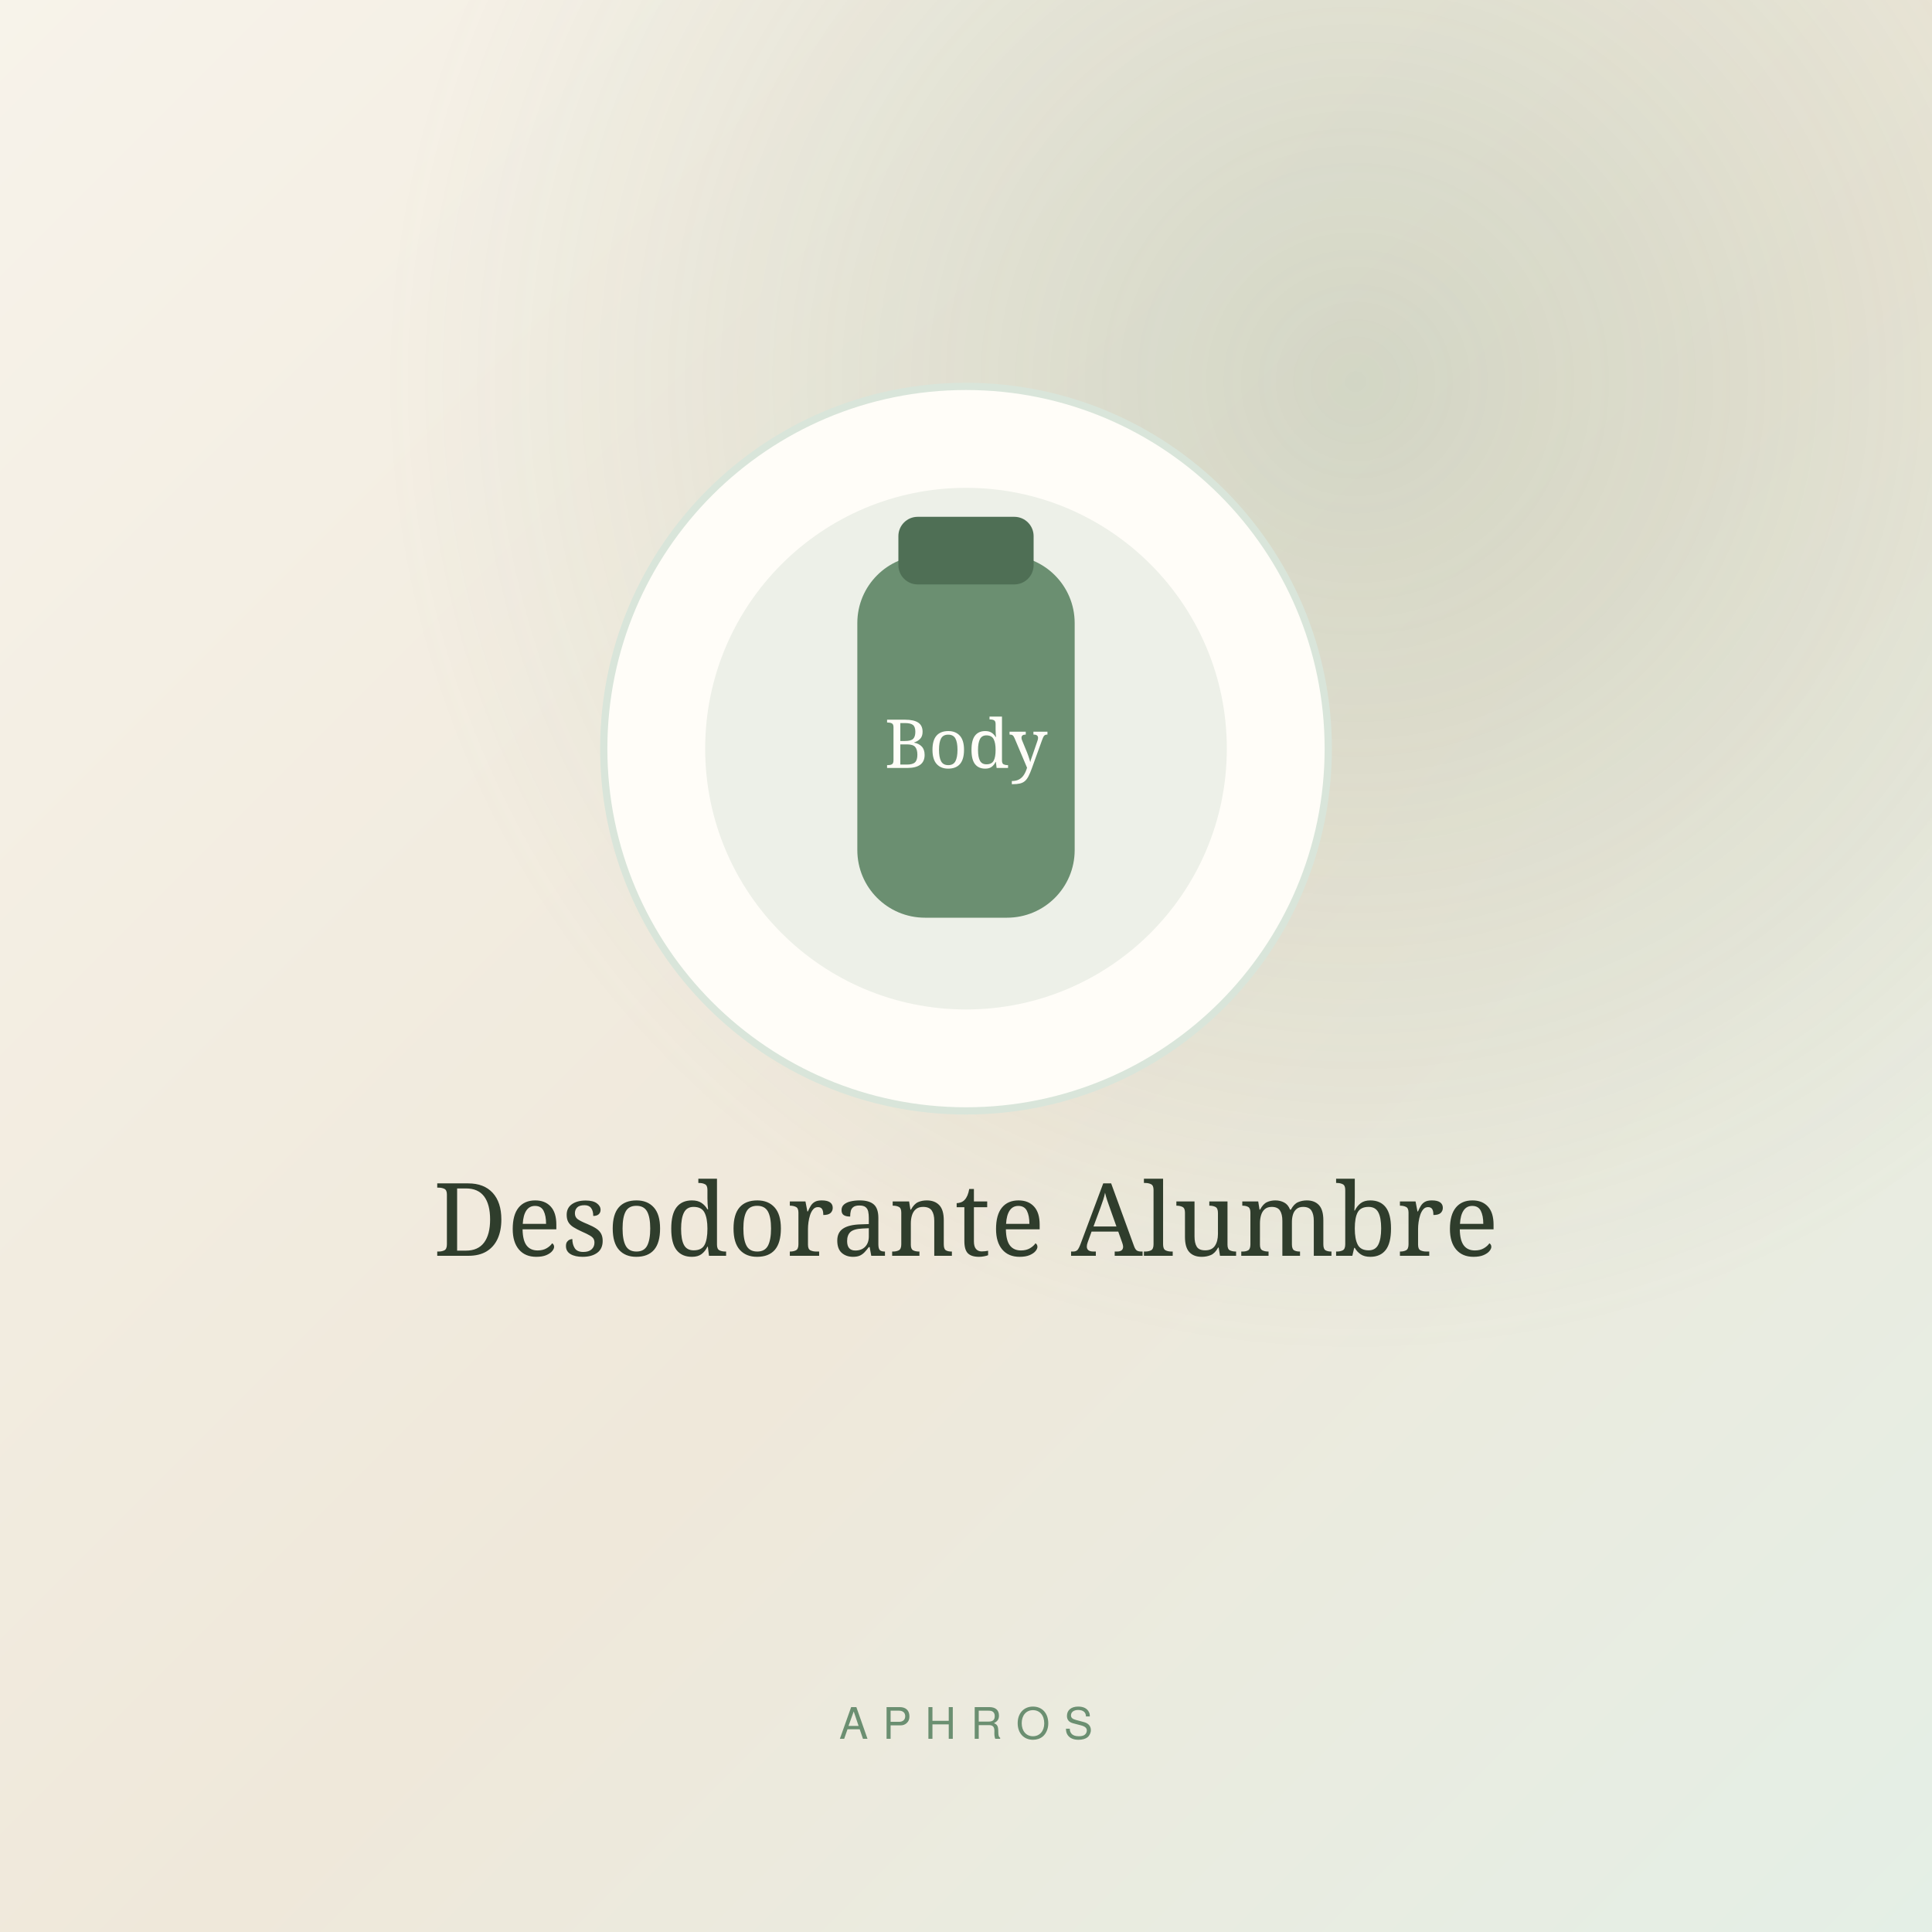
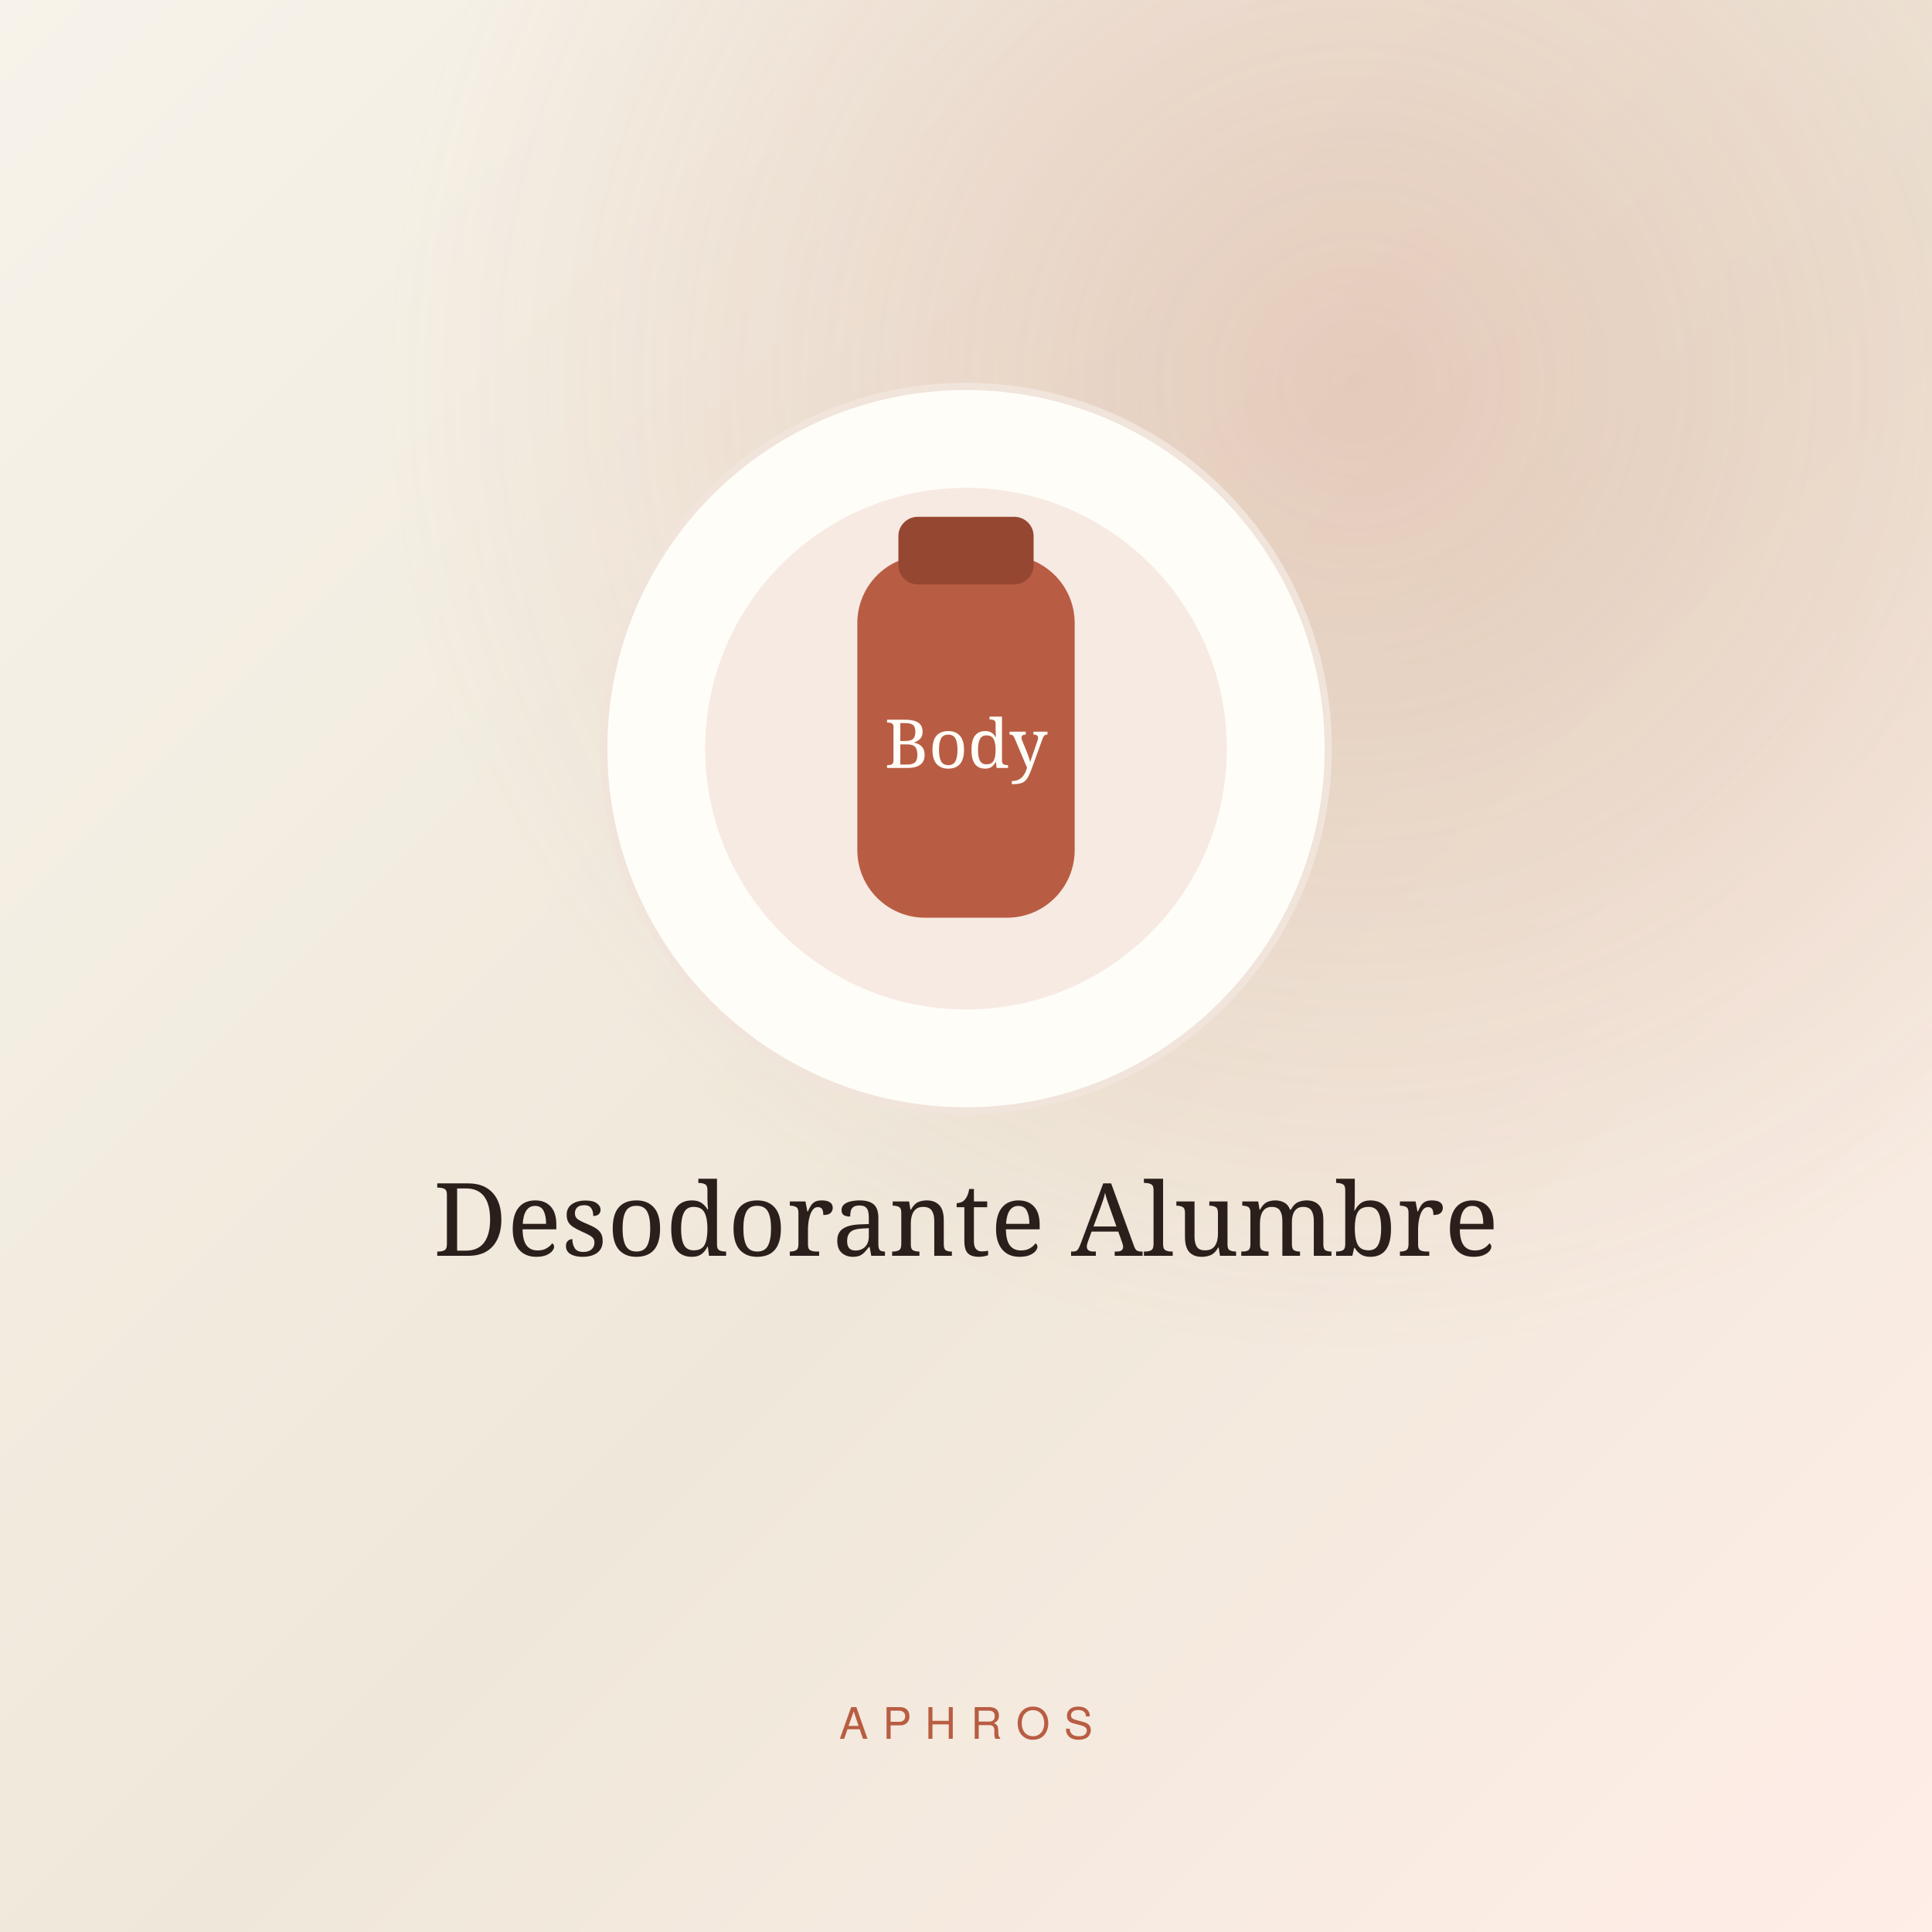
<svg xmlns="http://www.w3.org/2000/svg" width="800" height="800" viewBox="0 0 800 800" role="img" aria-label="Desodorante Alumbre">
  <defs>
    <linearGradient id="bg" x1="0" y1="0" x2="1" y2="1">
      <stop offset="0%" stop-color="#f7f3ea" />
      <stop offset="55%" stop-color="#efe8da" />
-       <stop offset="100%" stop-color="#e4efe6" />
+       <stop offset="100%" stop-color="#ffede7" />
    </linearGradient>
    <radialGradient id="glow" cx="70%" cy="20%" r="50%">
-       <stop offset="0%" stop-color="#6b8f71" stop-opacity="0.22" />
-       <stop offset="100%" stop-color="#6b8f71" stop-opacity="0" />
+       <stop offset="0%" stop-color="#b85d43" stop-opacity="0.22" />
+       <stop offset="100%" stop-color="#b85d43" stop-opacity="0" />
    </radialGradient>
  </defs>
  <rect width="800" height="800" fill="url(#bg)" />
  <rect width="800" height="800" fill="url(#glow)" />
-   <circle cx="400" cy="310" r="150" fill="#fffdf8" stroke="#d9e5da" stroke-width="3" />
-   <circle cx="400" cy="310" r="108" fill="#6b8f71" fill-opacity="0.12" />
-   <rect x="355" y="230" width="90" height="150" rx="28" fill="#6b8f71" />
-   <rect x="372" y="214" width="56" height="28" rx="8" fill="#4f6f55" />
+   <circle cx="400" cy="310" r="150" fill="#fffdf8" stroke="#f0e4db" stroke-width="3" />
+   <circle cx="400" cy="310" r="108" fill="#b85d43" fill-opacity="0.12" />
+   <rect x="355" y="230" width="90" height="150" rx="28" fill="#b85d43" />
+   <rect x="372" y="214" width="56" height="28" rx="8" fill="#964731" />
  <text x="400" y="318" text-anchor="middle" font-family="Georgia, serif" font-size="28" fill="#fffdf8">Body</text>
-   <text x="400" y="520" text-anchor="middle" font-family="Georgia, serif" font-size="42" fill="#2f3d2c">Desodorante Alumbre</text>
-   <text x="400" y="720" text-anchor="middle" font-family="Helvetica, Arial, sans-serif" font-size="18" letter-spacing="6" fill="#6b8f71">APHROS</text>
+   <text x="400" y="520" text-anchor="middle" font-family="Georgia, serif" font-size="42" fill="#2b1f1c">Desodorante Alumbre</text>
+   <text x="400" y="720" text-anchor="middle" font-family="Helvetica, Arial, sans-serif" font-size="18" letter-spacing="6" fill="#b85d43">APHROS</text>
</svg>
